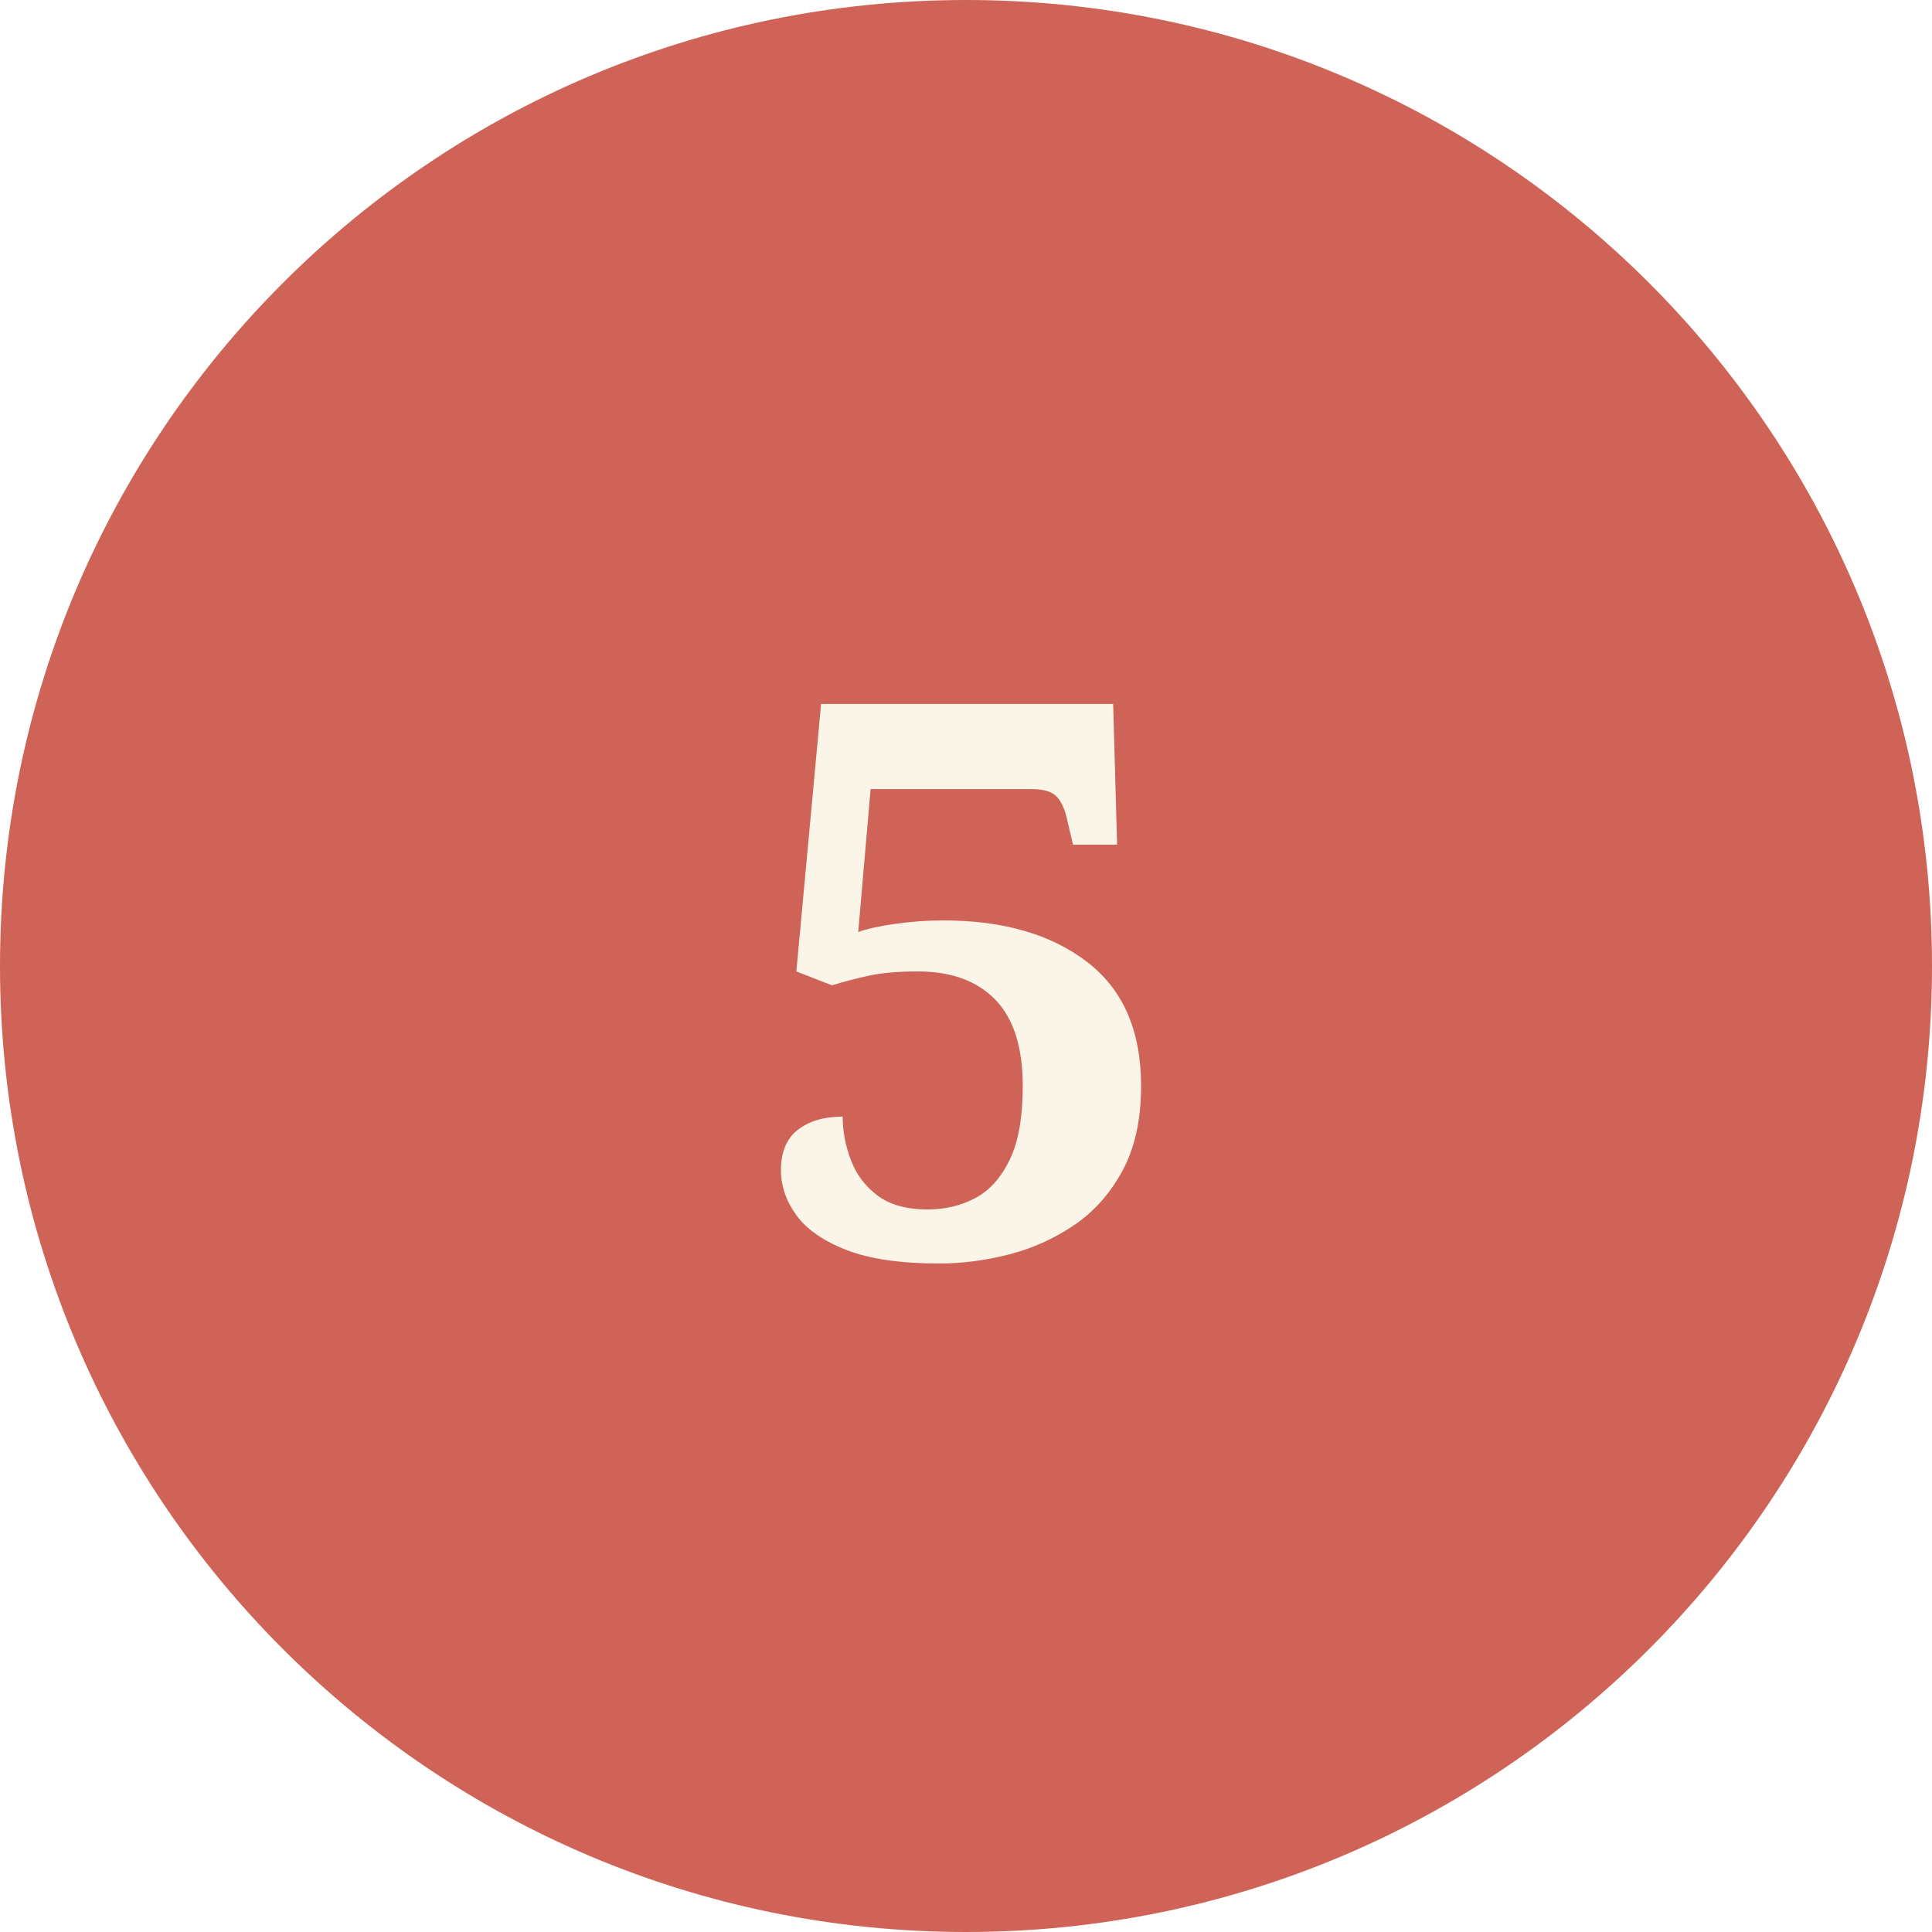
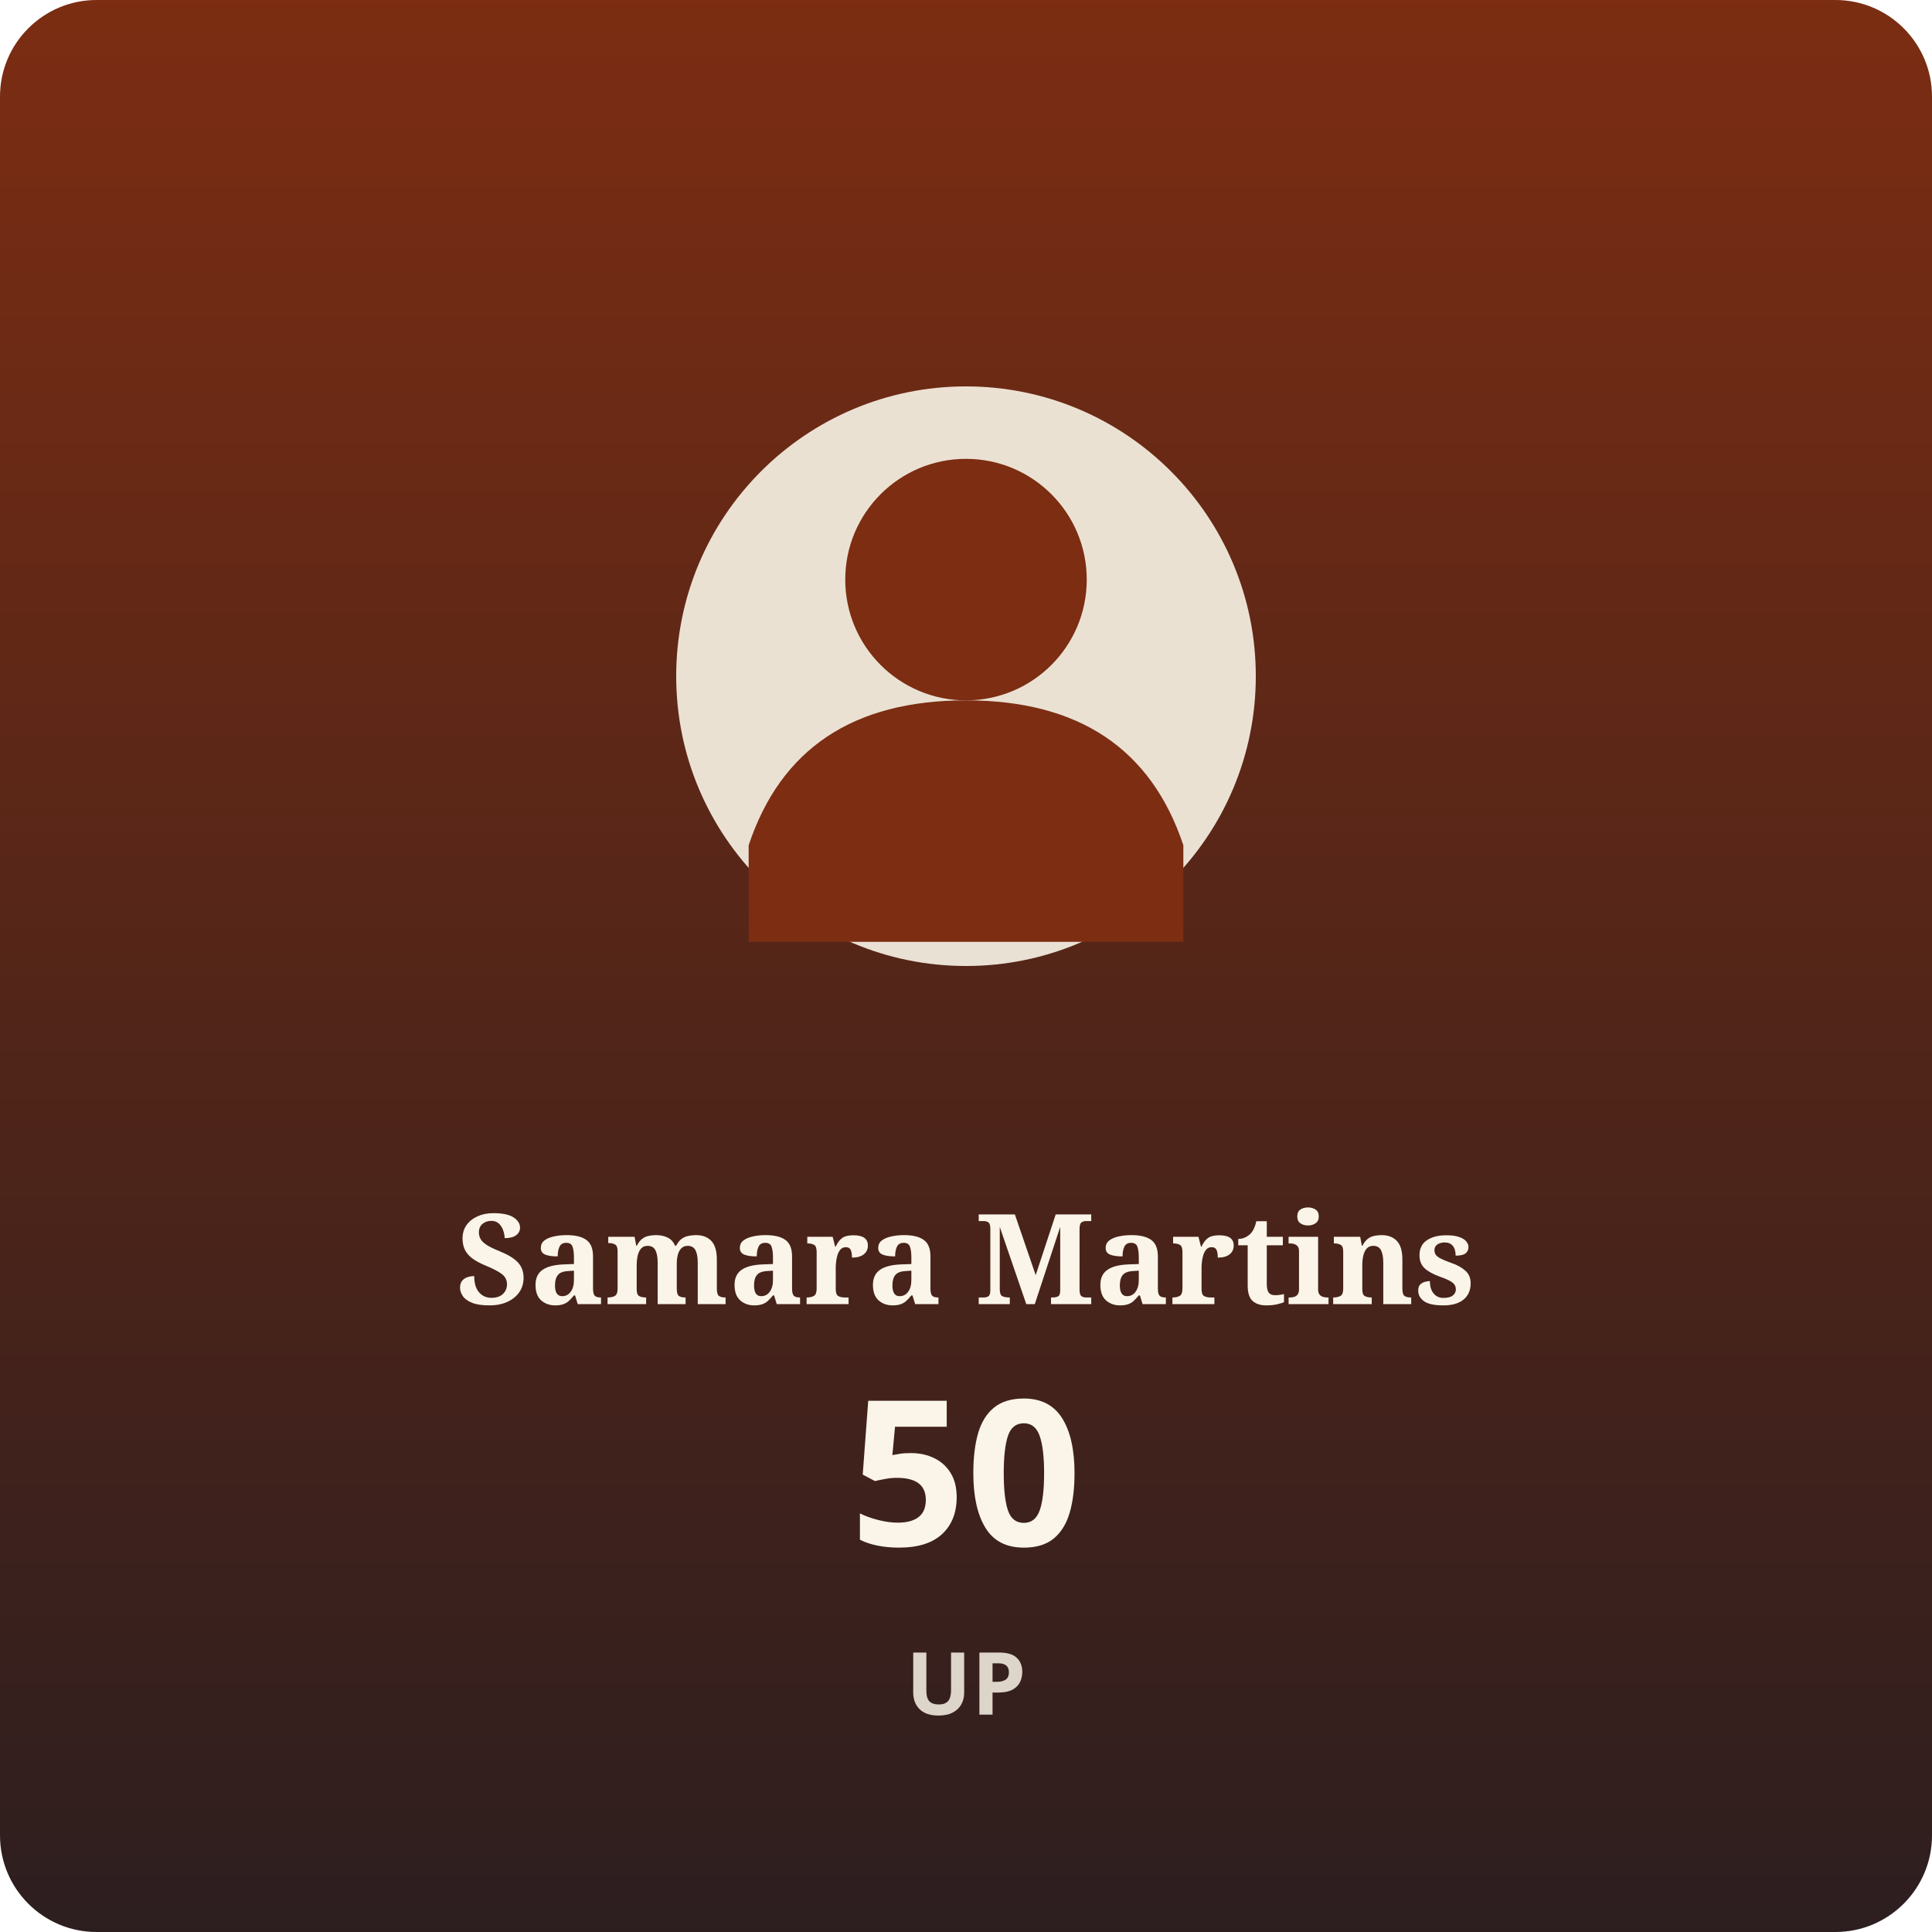
- <svg xmlns="http://www.w3.org/2000/svg" viewBox="0 0 200 200">
-   <rect width="200" height="200" rx="100" fill="#cf6357" />
-   <text x="100" y="130" text-anchor="middle" font-family="Georgia, serif" font-weight="900" font-size="80" fill="#faf5e8">5</text>
+ <svg xmlns="http://www.w3.org/2000/svg" viewBox="0 0 400 400" width="400" height="400">
+   <defs>
+     <linearGradient id="grad5" x1="0%" y1="0%" x2="0%" y2="100%">
+       <stop offset="0%" style="stop-color:#7c2d12;stop-opacity:1" />
+       <stop offset="100%" style="stop-color:#2c1e1f;stop-opacity:1" />
+     </linearGradient>
+   </defs>
+   <rect width="400" height="400" fill="url(#grad5)" rx="20" />
+   <circle cx="200" cy="140" r="60" fill="#faf5e8" opacity="0.9" />
+   <circle cx="200" cy="120" r="25" fill="#7c2d12" />
+   <path d="M 200 145 Q 165 145 155 175 L 155 195 L 245 195 L 245 175 Q 235 145 200 145 Z" fill="#7c2d12" />
+   <text x="200" y="270" text-anchor="middle" font-family="Georgia, serif" font-weight="900" font-size="26" fill="#faf5e8">Samara Martins</text>
+   <text x="200" y="320" text-anchor="middle" font-family="Segoe UI, sans-serif" font-weight="700" font-size="42" fill="#faf5e8">50</text>
+   <text x="200" y="355" text-anchor="middle" font-family="Segoe UI, sans-serif" font-weight="600" font-size="18" fill="#faf5e8" opacity="0.85">UP</text>
</svg>
